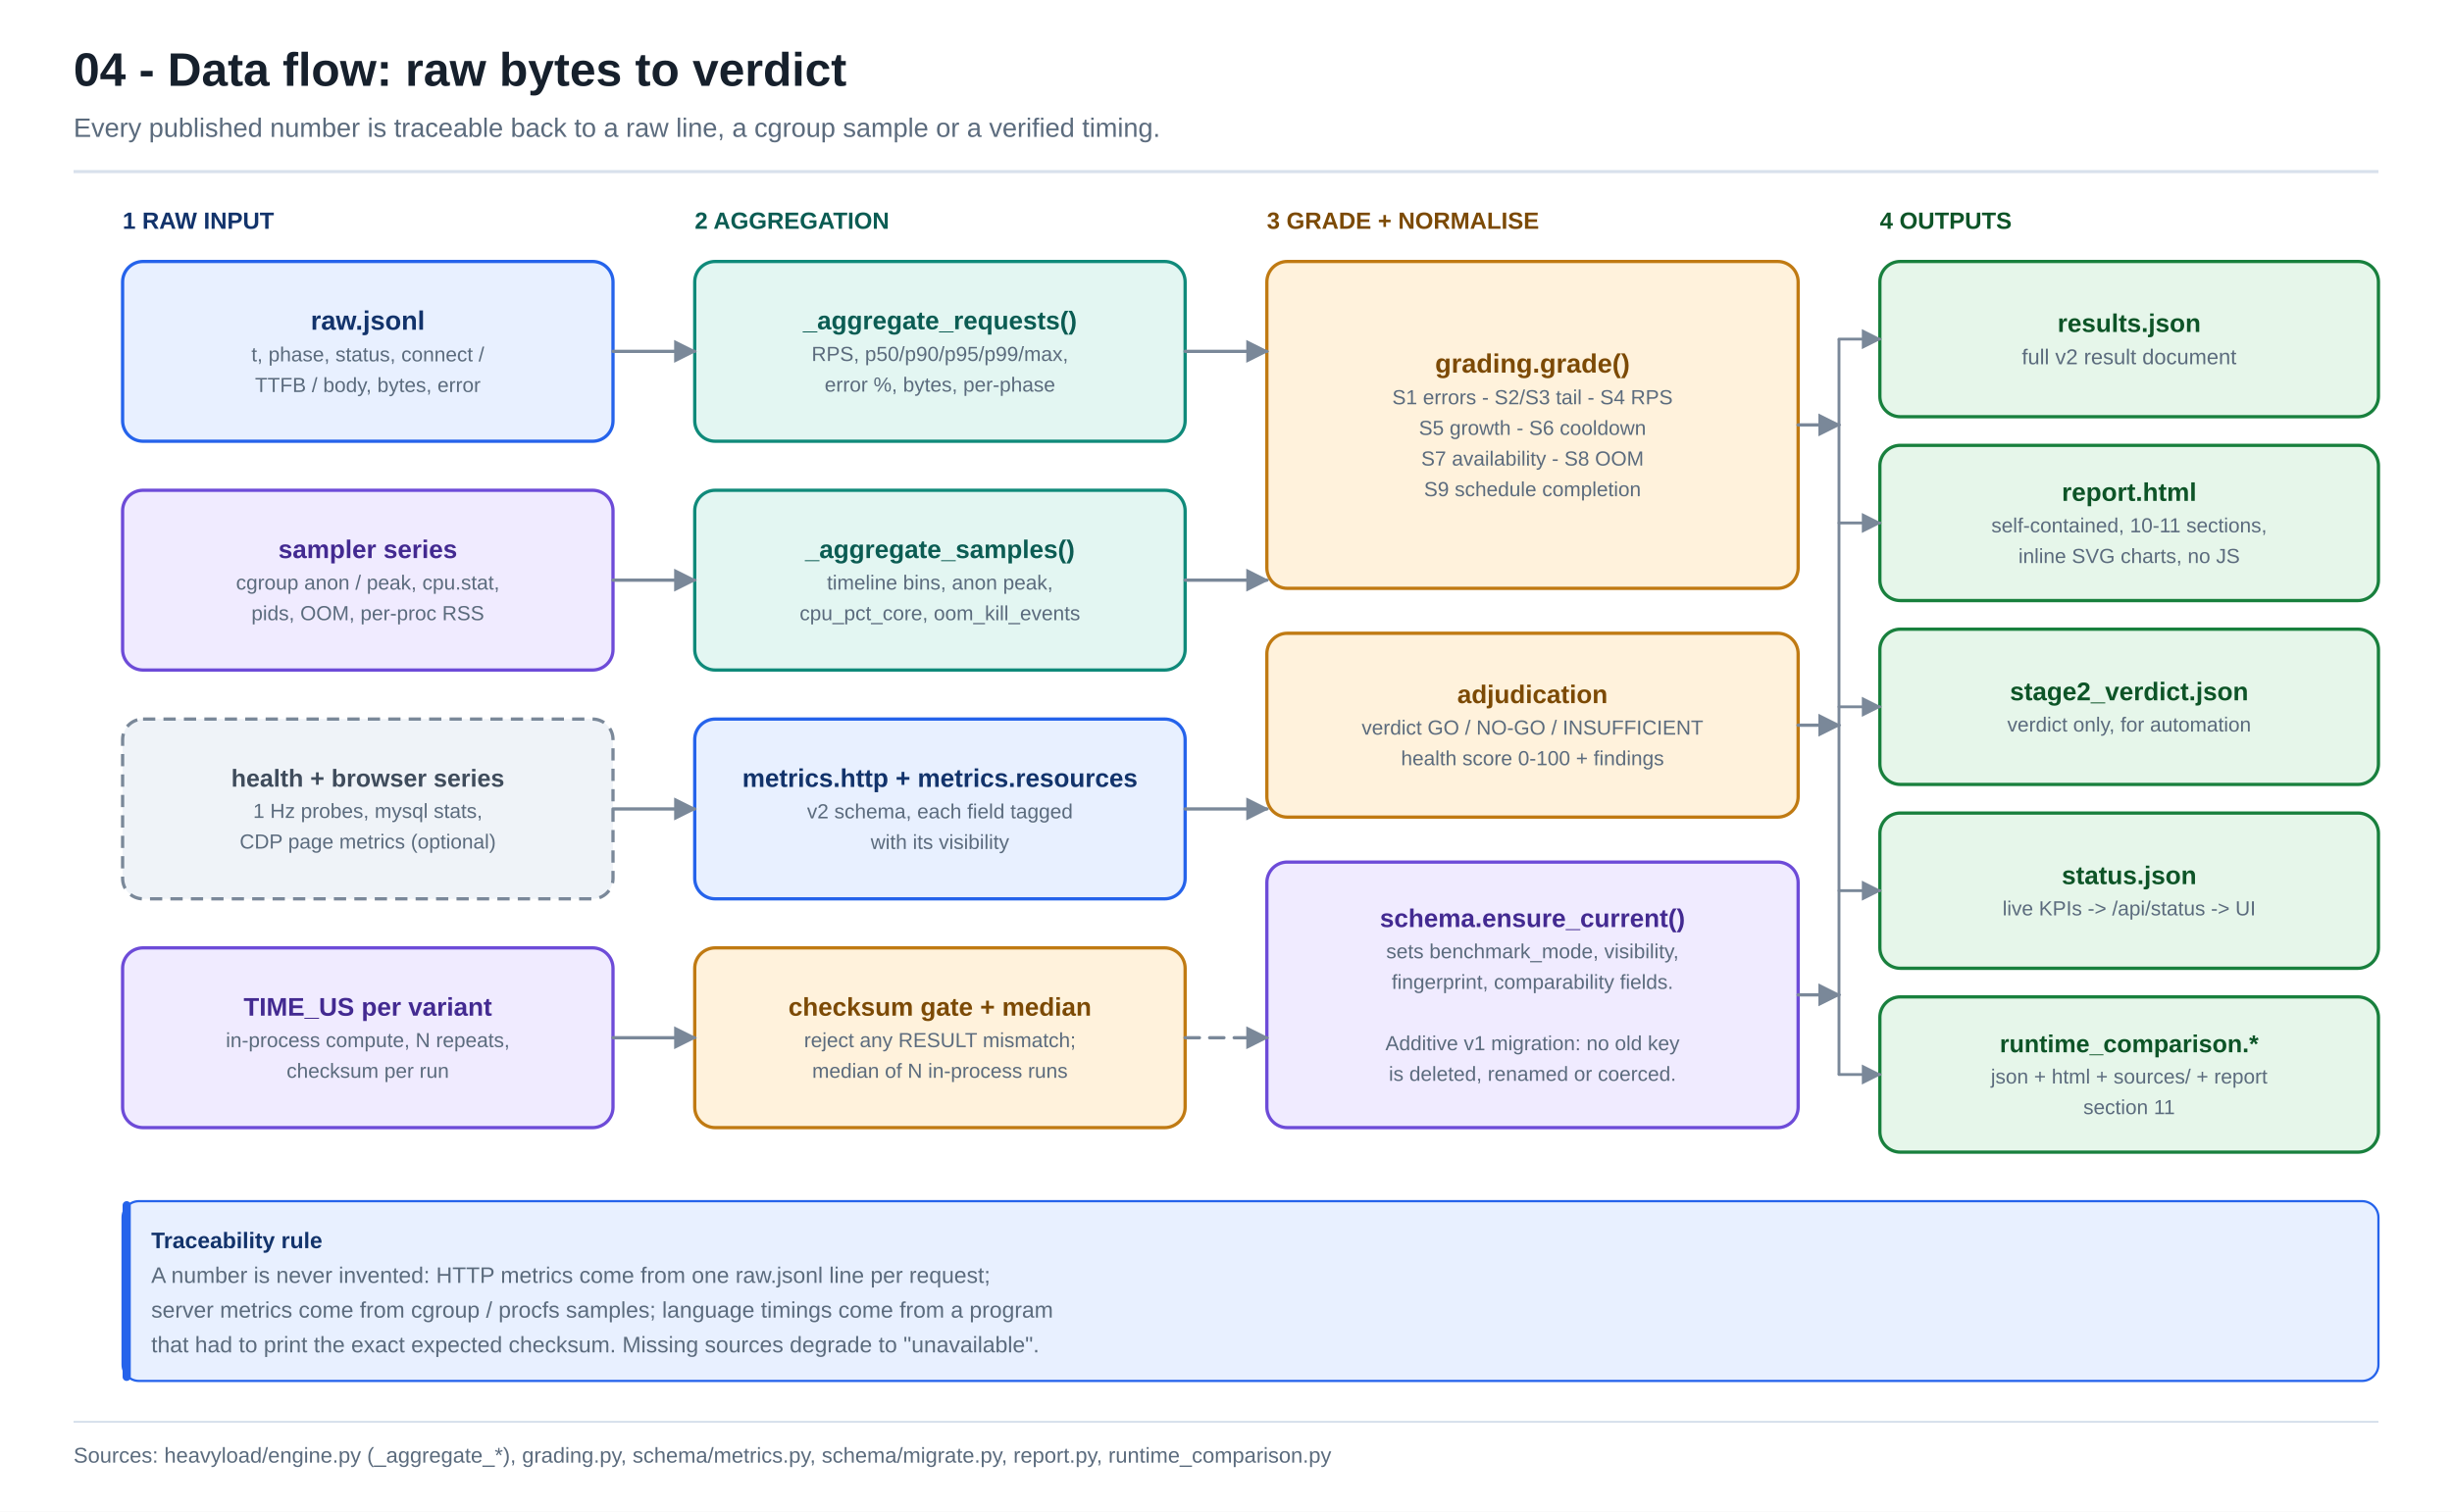
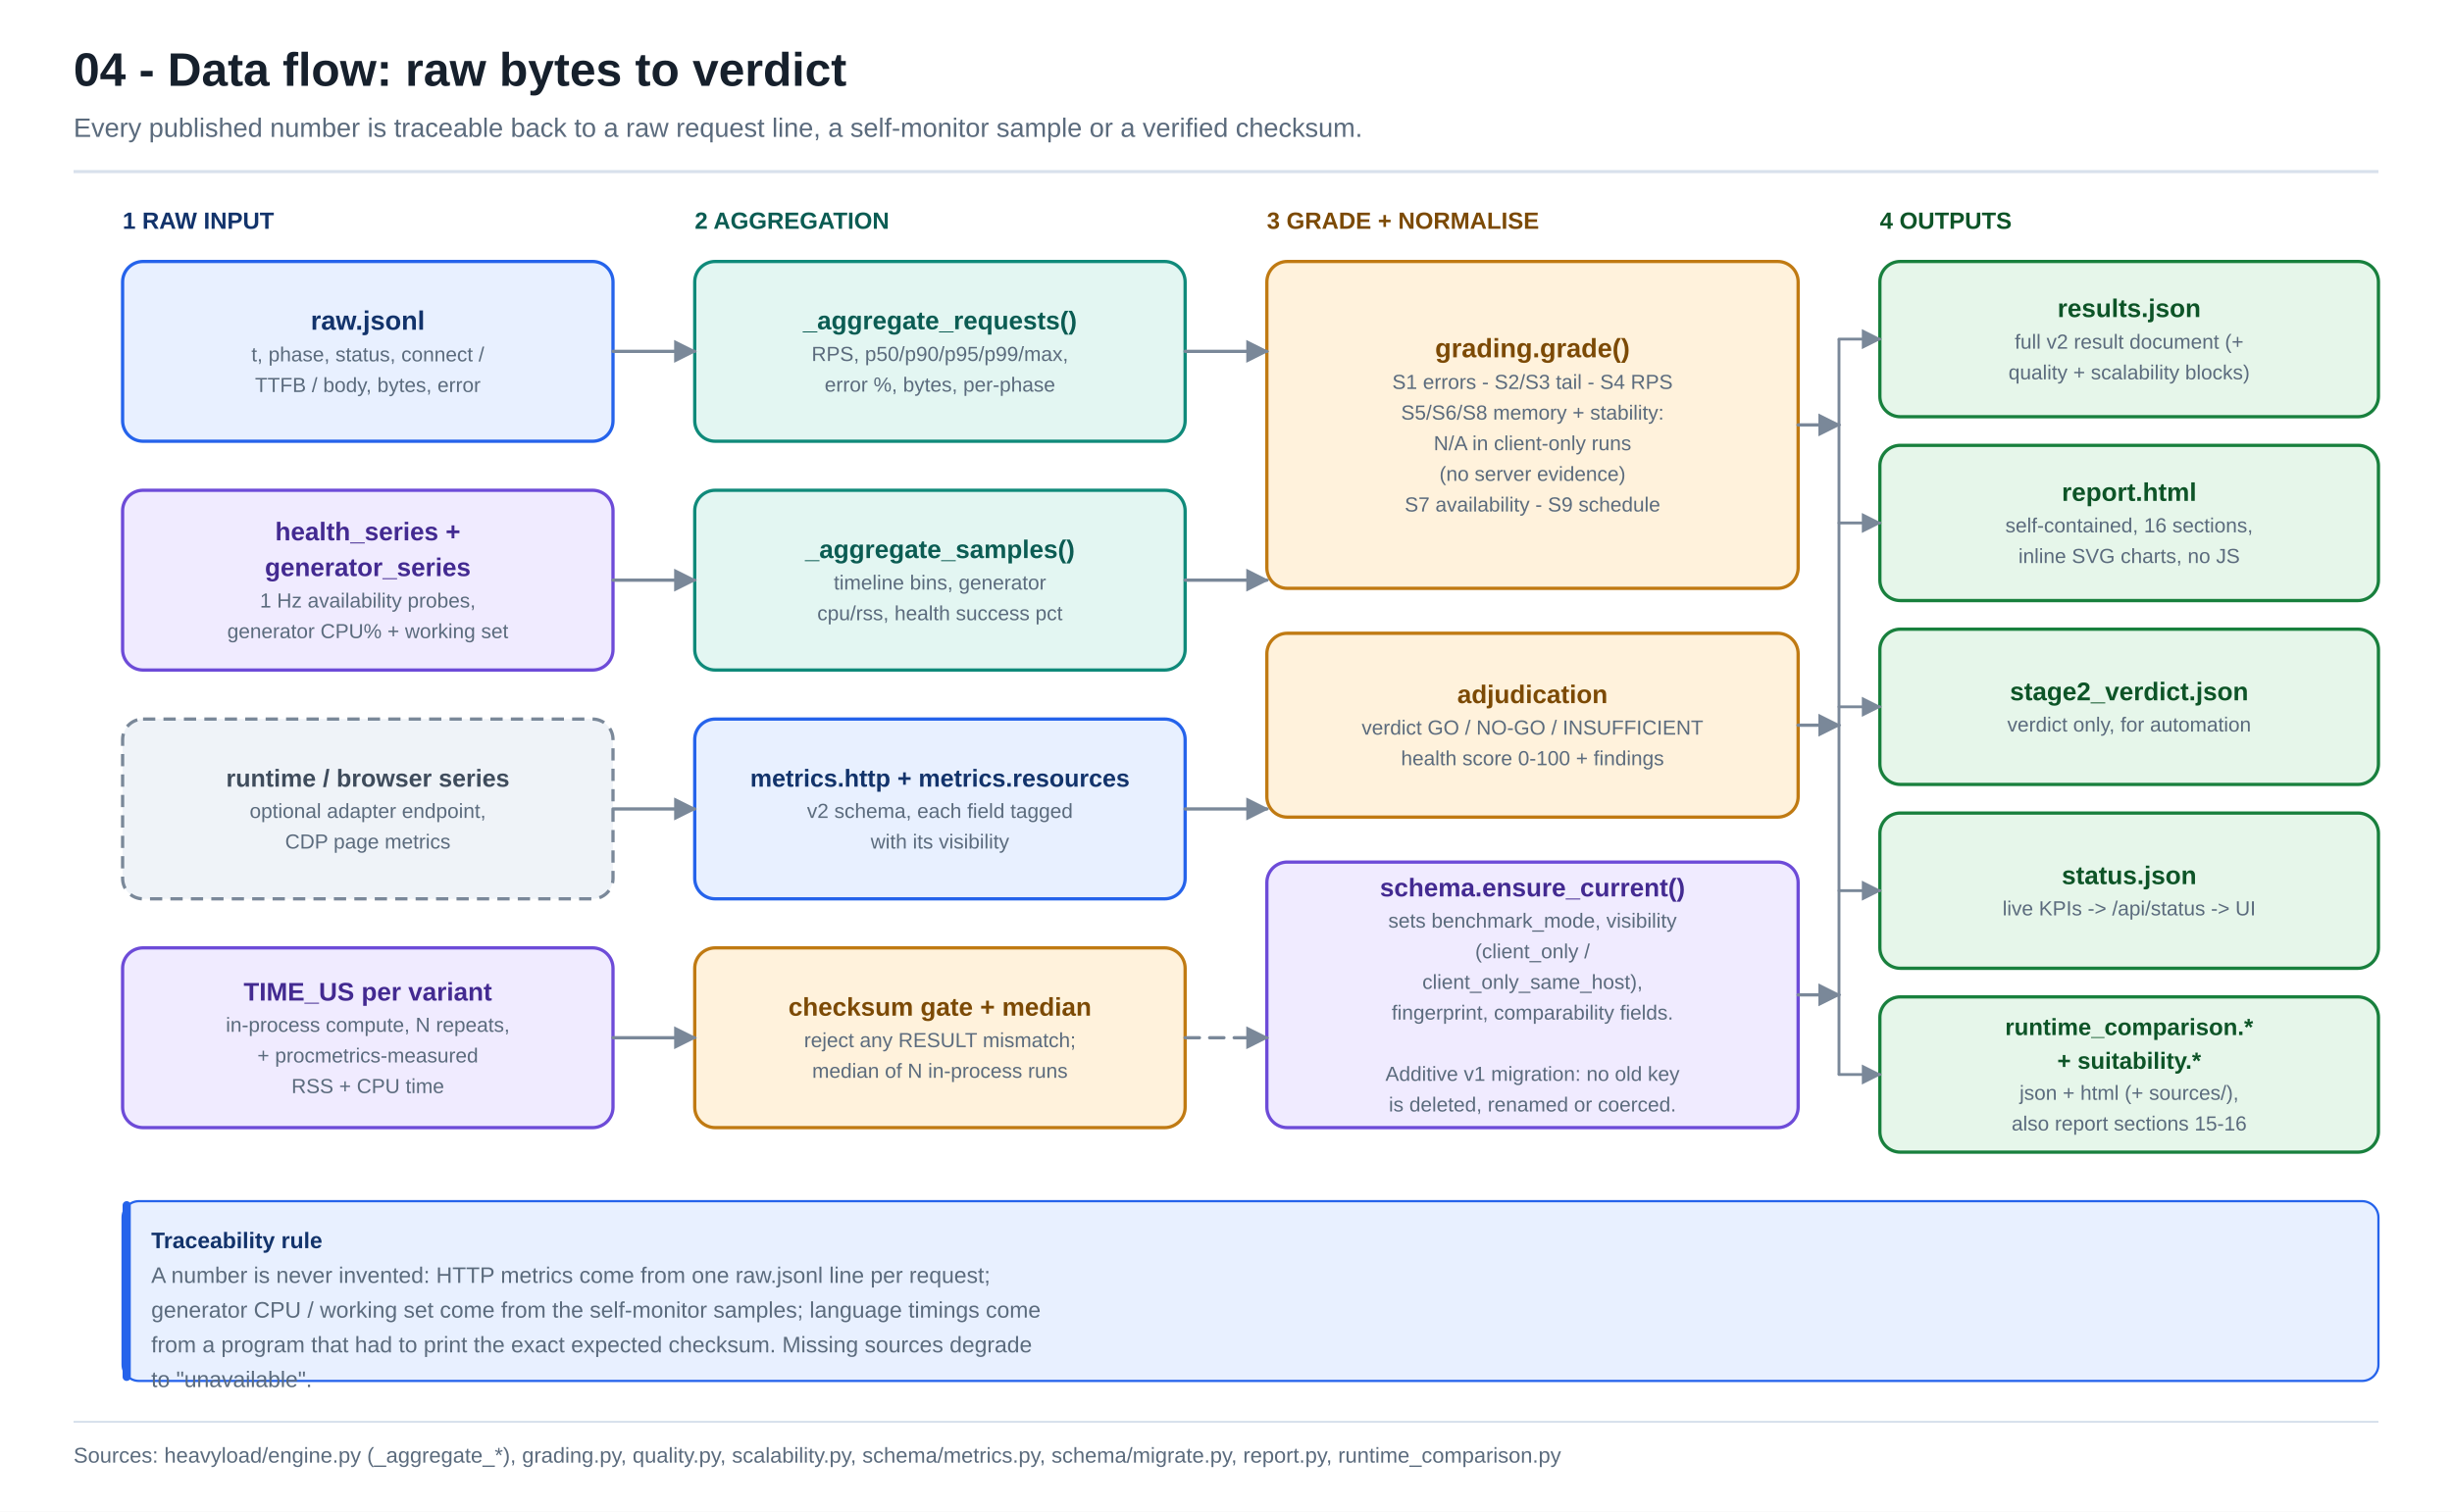
<svg xmlns="http://www.w3.org/2000/svg" width="1200" height="740" viewBox="0 0 1200 740" role="img" aria-labelledby="ttl dsc">
  <defs>
    <marker id="ar_blue" viewBox="0 0 10 10" refX="9" refY="5" markerWidth="7" markerHeight="7" orient="auto-start-reverse">
      <path d="M0,0 L10,5 L0,10 z" fill="#2563eb" />
    </marker>
    <marker id="ar_teal" viewBox="0 0 10 10" refX="9" refY="5" markerWidth="7" markerHeight="7" orient="auto-start-reverse">
      <path d="M0,0 L10,5 L0,10 z" fill="#0f8a7a" />
    </marker>
    <marker id="ar_violet" viewBox="0 0 10 10" refX="9" refY="5" markerWidth="7" markerHeight="7" orient="auto-start-reverse">
      <path d="M0,0 L10,5 L0,10 z" fill="#6d4bd8" />
    </marker>
    <marker id="ar_amber" viewBox="0 0 10 10" refX="9" refY="5" markerWidth="7" markerHeight="7" orient="auto-start-reverse">
      <path d="M0,0 L10,5 L0,10 z" fill="#c07a12" />
    </marker>
    <marker id="ar_green" viewBox="0 0 10 10" refX="9" refY="5" markerWidth="7" markerHeight="7" orient="auto-start-reverse">
      <path d="M0,0 L10,5 L0,10 z" fill="#18803d" />
    </marker>
    <marker id="ar_red" viewBox="0 0 10 10" refX="9" refY="5" markerWidth="7" markerHeight="7" orient="auto-start-reverse">
      <path d="M0,0 L10,5 L0,10 z" fill="#c0392b" />
    </marker>
    <marker id="ar_gray" viewBox="0 0 10 10" refX="9" refY="5" markerWidth="7" markerHeight="7" orient="auto-start-reverse">
      <path d="M0,0 L10,5 L0,10 z" fill="#7a8899" />
    </marker>
    <marker id="ar_ink" viewBox="0 0 10 10" refX="9" refY="5" markerWidth="7" markerHeight="7" orient="auto-start-reverse">
      <path d="M0,0 L10,5 L0,10 z" fill="#5b6b7d" />
    </marker>
  </defs>
  <rect width="1200" height="740" fill="#ffffff" />
  <text x="36" y="42" font-family="Segoe UI, Arial, Helvetica, sans-serif" font-size="23" font-weight="700" fill="#16202c">04 - Data flow: raw bytes to verdict</text>
-   <text x="36" y="67" font-family="Segoe UI, Arial, Helvetica, sans-serif" font-size="13" fill="#5b6b7d">Every published number is traceable back to a raw line, a cgroup sample or a verified timing.</text>
+   <text x="36" y="67" font-family="Segoe UI, Arial, Helvetica, sans-serif" font-size="13" fill="#5b6b7d">Every published number is traceable back to a raw request line, a self-monitor sample or a verified checksum.</text>
  <line x1="36" y1="84" x2="1164" y2="84" stroke="#d8e1ec" stroke-width="1.5" />
  <text x="60" y="112" font-family="Segoe UI, Arial, Helvetica, sans-serif" font-size="11.5" font-weight="700" fill="#12336b" text-anchor="start">1  RAW INPUT</text>
  <text x="340" y="112" font-family="Segoe UI, Arial, Helvetica, sans-serif" font-size="11.5" font-weight="700" fill="#0b5c53" text-anchor="start">2  AGGREGATION</text>
  <text x="620" y="112" font-family="Segoe UI, Arial, Helvetica, sans-serif" font-size="11.5" font-weight="700" fill="#7c4a05" text-anchor="start">3  GRADE + NORMALISE</text>
  <text x="920" y="112" font-family="Segoe UI, Arial, Helvetica, sans-serif" font-size="11.5" font-weight="700" fill="#0d5427" text-anchor="start">4  OUTPUTS</text>
  <rect x="60" y="128" width="240" height="88" rx="10" fill="#e8f0ff" stroke="#2563eb" stroke-width="1.6" />
  <text x="180.0" y="161.4" font-family="Segoe UI, Arial, Helvetica, sans-serif" font-size="13" font-weight="700" fill="#12336b" text-anchor="middle">raw.jsonl</text>
  <text x="180.0" y="176.9" font-family="Segoe UI, Arial, Helvetica, sans-serif" font-size="10" font-weight="400" fill="#5b6b7d" text-anchor="middle">t, phase, status, connect /</text>
  <text x="180.0" y="191.9" font-family="Segoe UI, Arial, Helvetica, sans-serif" font-size="10" font-weight="400" fill="#5b6b7d" text-anchor="middle">TTFB / body, bytes, error</text>
  <rect x="60" y="240" width="240" height="88" rx="10" fill="#f0ebff" stroke="#6d4bd8" stroke-width="1.6" />
-   <text x="180.0" y="273.2" font-family="Segoe UI, Arial, Helvetica, sans-serif" font-size="12.5" font-weight="700" fill="#432a91" text-anchor="middle">sampler series</text>
-   <text x="180.0" y="288.6" font-family="Segoe UI, Arial, Helvetica, sans-serif" font-size="10" font-weight="400" fill="#5b6b7d" text-anchor="middle">cgroup anon / peak, cpu.stat,</text>
-   <text x="180.0" y="303.6" font-family="Segoe UI, Arial, Helvetica, sans-serif" font-size="10" font-weight="400" fill="#5b6b7d" text-anchor="middle">pids, OOM, per-proc RSS</text>
+   <text x="180.0" y="264.5" font-family="Segoe UI, Arial, Helvetica, sans-serif" font-size="12.5" font-weight="700" fill="#432a91" text-anchor="middle">health_series +</text>
+   <text x="180.0" y="282.0" font-family="Segoe UI, Arial, Helvetica, sans-serif" font-size="12.5" font-weight="700" fill="#432a91" text-anchor="middle">generator_series</text>
+   <text x="180.0" y="297.4" font-family="Segoe UI, Arial, Helvetica, sans-serif" font-size="10" font-weight="400" fill="#5b6b7d" text-anchor="middle">1 Hz availability probes,</text>
+   <text x="180.0" y="312.4" font-family="Segoe UI, Arial, Helvetica, sans-serif" font-size="10" font-weight="400" fill="#5b6b7d" text-anchor="middle">generator CPU% + working set</text>
  <rect x="60" y="352" width="240" height="88" rx="10" fill="#eff3f8" stroke="#7a8899" stroke-width="1.6" stroke-dasharray="6 4" />
-   <text x="180.0" y="385.1" font-family="Segoe UI, Arial, Helvetica, sans-serif" font-size="12" font-weight="700" fill="#3f4c5c" text-anchor="middle">health + browser series</text>
-   <text x="180.0" y="400.4" font-family="Segoe UI, Arial, Helvetica, sans-serif" font-size="10" font-weight="400" fill="#5b6b7d" text-anchor="middle">1 Hz probes, mysql stats,</text>
-   <text x="180.0" y="415.4" font-family="Segoe UI, Arial, Helvetica, sans-serif" font-size="10" font-weight="400" fill="#5b6b7d" text-anchor="middle">CDP page metrics (optional)</text>
+   <text x="180.0" y="385.1" font-family="Segoe UI, Arial, Helvetica, sans-serif" font-size="12" font-weight="700" fill="#3f4c5c" text-anchor="middle">runtime / browser series</text>
+   <text x="180.0" y="400.4" font-family="Segoe UI, Arial, Helvetica, sans-serif" font-size="10" font-weight="400" fill="#5b6b7d" text-anchor="middle">optional adapter endpoint,</text>
+   <text x="180.0" y="415.4" font-family="Segoe UI, Arial, Helvetica, sans-serif" font-size="10" font-weight="400" fill="#5b6b7d" text-anchor="middle">CDP page metrics</text>
  <rect x="60" y="464" width="240" height="88" rx="10" fill="#f0ebff" stroke="#6d4bd8" stroke-width="1.6" />
-   <text x="180.0" y="497.2" font-family="Segoe UI, Arial, Helvetica, sans-serif" font-size="12.5" font-weight="700" fill="#432a91" text-anchor="middle">TIME_US per variant</text>
-   <text x="180.0" y="512.6" font-family="Segoe UI, Arial, Helvetica, sans-serif" font-size="10" font-weight="400" fill="#5b6b7d" text-anchor="middle">in-process compute, N repeats,</text>
-   <text x="180.0" y="527.6" font-family="Segoe UI, Arial, Helvetica, sans-serif" font-size="10" font-weight="400" fill="#5b6b7d" text-anchor="middle">checksum per run</text>
+   <text x="180.0" y="489.8" font-family="Segoe UI, Arial, Helvetica, sans-serif" font-size="12.5" font-weight="700" fill="#432a91" text-anchor="middle">TIME_US per variant</text>
+   <text x="180.0" y="505.1" font-family="Segoe UI, Arial, Helvetica, sans-serif" font-size="10" font-weight="400" fill="#5b6b7d" text-anchor="middle">in-process compute, N repeats,</text>
+   <text x="180.0" y="520.1" font-family="Segoe UI, Arial, Helvetica, sans-serif" font-size="10" font-weight="400" fill="#5b6b7d" text-anchor="middle">+ procmetrics-measured</text>
+   <text x="180.0" y="535.1" font-family="Segoe UI, Arial, Helvetica, sans-serif" font-size="10" font-weight="400" fill="#5b6b7d" text-anchor="middle">RSS + CPU time</text>
  <rect x="340" y="128" width="240" height="88" rx="10" fill="#e3f6f2" stroke="#0f8a7a" stroke-width="1.6" />
  <text x="460.0" y="161.2" font-family="Segoe UI, Arial, Helvetica, sans-serif" font-size="12.5" font-weight="700" fill="#0b5c53" text-anchor="middle">_aggregate_requests()</text>
  <text x="460.0" y="176.7" font-family="Segoe UI, Arial, Helvetica, sans-serif" font-size="10" font-weight="400" fill="#5b6b7d" text-anchor="middle">RPS, p50/p90/p95/p99/max,</text>
  <text x="460.0" y="191.7" font-family="Segoe UI, Arial, Helvetica, sans-serif" font-size="10" font-weight="400" fill="#5b6b7d" text-anchor="middle">error %, bytes, per-phase</text>
  <rect x="340" y="240" width="240" height="88" rx="10" fill="#e3f6f2" stroke="#0f8a7a" stroke-width="1.6" />
  <text x="460.0" y="273.2" font-family="Segoe UI, Arial, Helvetica, sans-serif" font-size="12.5" font-weight="700" fill="#0b5c53" text-anchor="middle">_aggregate_samples()</text>
-   <text x="460.0" y="288.6" font-family="Segoe UI, Arial, Helvetica, sans-serif" font-size="10" font-weight="400" fill="#5b6b7d" text-anchor="middle">timeline bins, anon peak,</text>
-   <text x="460.0" y="303.6" font-family="Segoe UI, Arial, Helvetica, sans-serif" font-size="10" font-weight="400" fill="#5b6b7d" text-anchor="middle">cpu_pct_core, oom_kill_events</text>
+   <text x="460.0" y="288.6" font-family="Segoe UI, Arial, Helvetica, sans-serif" font-size="10" font-weight="400" fill="#5b6b7d" text-anchor="middle">timeline bins, generator</text>
+   <text x="460.0" y="303.6" font-family="Segoe UI, Arial, Helvetica, sans-serif" font-size="10" font-weight="400" fill="#5b6b7d" text-anchor="middle">cpu/rss, health success pct</text>
  <rect x="340" y="352" width="240" height="88" rx="10" fill="#e8f0ff" stroke="#2563eb" stroke-width="1.6" />
-   <text x="460.0" y="385.2" font-family="Segoe UI, Arial, Helvetica, sans-serif" font-size="12.5" font-weight="700" fill="#12336b" text-anchor="middle">metrics.http + metrics.resources</text>
-   <text x="460.0" y="400.6" font-family="Segoe UI, Arial, Helvetica, sans-serif" font-size="10" font-weight="400" fill="#5b6b7d" text-anchor="middle">v2 schema, each field tagged</text>
-   <text x="460.0" y="415.6" font-family="Segoe UI, Arial, Helvetica, sans-serif" font-size="10" font-weight="400" fill="#5b6b7d" text-anchor="middle">with its visibility</text>
+   <text x="460.0" y="385.1" font-family="Segoe UI, Arial, Helvetica, sans-serif" font-size="12" font-weight="700" fill="#12336b" text-anchor="middle">metrics.http + metrics.resources</text>
+   <text x="460.0" y="400.4" font-family="Segoe UI, Arial, Helvetica, sans-serif" font-size="10" font-weight="400" fill="#5b6b7d" text-anchor="middle">v2 schema, each field tagged</text>
+   <text x="460.0" y="415.4" font-family="Segoe UI, Arial, Helvetica, sans-serif" font-size="10" font-weight="400" fill="#5b6b7d" text-anchor="middle">with its visibility</text>
  <rect x="340" y="464" width="240" height="88" rx="10" fill="#fff2dc" stroke="#c07a12" stroke-width="1.6" />
  <text x="460.0" y="497.2" font-family="Segoe UI, Arial, Helvetica, sans-serif" font-size="12.5" font-weight="700" fill="#7c4a05" text-anchor="middle">checksum gate + median</text>
  <text x="460.0" y="512.6" font-family="Segoe UI, Arial, Helvetica, sans-serif" font-size="10" font-weight="400" fill="#5b6b7d" text-anchor="middle">reject any RESULT mismatch;</text>
  <text x="460.0" y="527.6" font-family="Segoe UI, Arial, Helvetica, sans-serif" font-size="10" font-weight="400" fill="#5b6b7d" text-anchor="middle">median of N in-process runs</text>
  <rect x="620" y="128" width="260" height="160" rx="10" fill="#fff2dc" stroke="#c07a12" stroke-width="1.6" />
-   <text x="750.0" y="182.4" font-family="Segoe UI, Arial, Helvetica, sans-serif" font-size="13" font-weight="700" fill="#7c4a05" text-anchor="middle">grading.grade()</text>
-   <text x="750.0" y="197.9" font-family="Segoe UI, Arial, Helvetica, sans-serif" font-size="10" font-weight="400" fill="#5b6b7d" text-anchor="middle">S1 errors - S2/S3 tail - S4 RPS</text>
-   <text x="750.0" y="212.9" font-family="Segoe UI, Arial, Helvetica, sans-serif" font-size="10" font-weight="400" fill="#5b6b7d" text-anchor="middle">S5 growth - S6 cooldown</text>
-   <text x="750.0" y="227.9" font-family="Segoe UI, Arial, Helvetica, sans-serif" font-size="10" font-weight="400" fill="#5b6b7d" text-anchor="middle">S7 availability - S8 OOM</text>
-   <text x="750.0" y="242.9" font-family="Segoe UI, Arial, Helvetica, sans-serif" font-size="10" font-weight="400" fill="#5b6b7d" text-anchor="middle">S9 schedule completion</text>
+   <text x="750.0" y="174.9" font-family="Segoe UI, Arial, Helvetica, sans-serif" font-size="13" font-weight="700" fill="#7c4a05" text-anchor="middle">grading.grade()</text>
+   <text x="750.0" y="190.4" font-family="Segoe UI, Arial, Helvetica, sans-serif" font-size="10" font-weight="400" fill="#5b6b7d" text-anchor="middle">S1 errors - S2/S3 tail - S4 RPS</text>
+   <text x="750.0" y="205.4" font-family="Segoe UI, Arial, Helvetica, sans-serif" font-size="10" font-weight="400" fill="#5b6b7d" text-anchor="middle">S5/S6/S8 memory + stability:</text>
+   <text x="750.0" y="220.4" font-family="Segoe UI, Arial, Helvetica, sans-serif" font-size="10" font-weight="400" fill="#5b6b7d" text-anchor="middle">N/A in client-only runs</text>
+   <text x="750.0" y="235.4" font-family="Segoe UI, Arial, Helvetica, sans-serif" font-size="10" font-weight="400" fill="#5b6b7d" text-anchor="middle">(no server evidence)</text>
+   <text x="750.0" y="250.4" font-family="Segoe UI, Arial, Helvetica, sans-serif" font-size="10" font-weight="400" fill="#5b6b7d" text-anchor="middle">S7 availability - S9 schedule</text>
  <rect x="620" y="310" width="260" height="90" rx="10" fill="#fff2dc" stroke="#c07a12" stroke-width="1.6" />
  <text x="750.0" y="344.2" font-family="Segoe UI, Arial, Helvetica, sans-serif" font-size="12.5" font-weight="700" fill="#7c4a05" text-anchor="middle">adjudication</text>
  <text x="750.0" y="359.6" font-family="Segoe UI, Arial, Helvetica, sans-serif" font-size="10" font-weight="400" fill="#5b6b7d" text-anchor="middle">verdict GO / NO-GO / INSUFFICIENT</text>
  <text x="750.0" y="374.6" font-family="Segoe UI, Arial, Helvetica, sans-serif" font-size="10" font-weight="400" fill="#5b6b7d" text-anchor="middle">health score 0-100 + findings</text>
  <rect x="620" y="422" width="260" height="130" rx="10" fill="#f0ebff" stroke="#6d4bd8" stroke-width="1.6" />
-   <text x="750.0" y="453.8" font-family="Segoe UI, Arial, Helvetica, sans-serif" font-size="12.5" font-weight="700" fill="#432a91" text-anchor="middle">schema.ensure_current()</text>
-   <text x="750.0" y="469.1" font-family="Segoe UI, Arial, Helvetica, sans-serif" font-size="10" font-weight="400" fill="#5b6b7d" text-anchor="middle">sets benchmark_mode, visibility,</text>
-   <text x="750.0" y="484.1" font-family="Segoe UI, Arial, Helvetica, sans-serif" font-size="10" font-weight="400" fill="#5b6b7d" text-anchor="middle">fingerprint, comparability fields.</text>
-   <text x="750.0" y="499.1" font-family="Segoe UI, Arial, Helvetica, sans-serif" font-size="10" font-weight="400" fill="#5b6b7d" text-anchor="middle" />
-   <text x="750.0" y="514.1" font-family="Segoe UI, Arial, Helvetica, sans-serif" font-size="10" font-weight="400" fill="#5b6b7d" text-anchor="middle">Additive v1 migration: no old key</text>
-   <text x="750.0" y="529.1" font-family="Segoe UI, Arial, Helvetica, sans-serif" font-size="10" font-weight="400" fill="#5b6b7d" text-anchor="middle">is deleted, renamed or coerced.</text>
+   <text x="750.0" y="438.8" font-family="Segoe UI, Arial, Helvetica, sans-serif" font-size="12.5" font-weight="700" fill="#432a91" text-anchor="middle">schema.ensure_current()</text>
+   <text x="750.0" y="454.1" font-family="Segoe UI, Arial, Helvetica, sans-serif" font-size="10" font-weight="400" fill="#5b6b7d" text-anchor="middle">sets benchmark_mode, visibility</text>
+   <text x="750.0" y="469.1" font-family="Segoe UI, Arial, Helvetica, sans-serif" font-size="10" font-weight="400" fill="#5b6b7d" text-anchor="middle">(client_only /</text>
+   <text x="750.0" y="484.1" font-family="Segoe UI, Arial, Helvetica, sans-serif" font-size="10" font-weight="400" fill="#5b6b7d" text-anchor="middle">client_only_same_host),</text>
+   <text x="750.0" y="499.1" font-family="Segoe UI, Arial, Helvetica, sans-serif" font-size="10" font-weight="400" fill="#5b6b7d" text-anchor="middle">fingerprint, comparability fields.</text>
+   <text x="750.0" y="514.1" font-family="Segoe UI, Arial, Helvetica, sans-serif" font-size="10" font-weight="400" fill="#5b6b7d" text-anchor="middle" />
+   <text x="750.0" y="529.1" font-family="Segoe UI, Arial, Helvetica, sans-serif" font-size="10" font-weight="400" fill="#5b6b7d" text-anchor="middle">Additive v1 migration: no old key</text>
+   <text x="750.0" y="544.1" font-family="Segoe UI, Arial, Helvetica, sans-serif" font-size="10" font-weight="400" fill="#5b6b7d" text-anchor="middle">is deleted, renamed or coerced.</text>
  <rect x="920" y="128" width="244" height="76" rx="10" fill="#e6f6ea" stroke="#18803d" stroke-width="1.6" />
-   <text x="1042.0" y="162.5" font-family="Segoe UI, Arial, Helvetica, sans-serif" font-size="12.5" font-weight="700" fill="#0d5427" text-anchor="middle">results.json</text>
-   <text x="1042.0" y="178.3" font-family="Segoe UI, Arial, Helvetica, sans-serif" font-size="10.5" font-weight="400" fill="#5b6b7d" text-anchor="middle">full v2 result document</text>
+   <text x="1042.0" y="155.2" font-family="Segoe UI, Arial, Helvetica, sans-serif" font-size="12.5" font-weight="700" fill="#0d5427" text-anchor="middle">results.json</text>
+   <text x="1042.0" y="170.7" font-family="Segoe UI, Arial, Helvetica, sans-serif" font-size="10" font-weight="400" fill="#5b6b7d" text-anchor="middle">full v2 result document (+</text>
+   <text x="1042.0" y="185.7" font-family="Segoe UI, Arial, Helvetica, sans-serif" font-size="10" font-weight="400" fill="#5b6b7d" text-anchor="middle">quality + scalability blocks)</text>
  <rect x="920" y="218" width="244" height="76" rx="10" fill="#e6f6ea" stroke="#18803d" stroke-width="1.6" />
  <text x="1042.0" y="245.2" font-family="Segoe UI, Arial, Helvetica, sans-serif" font-size="12.5" font-weight="700" fill="#0d5427" text-anchor="middle">report.html</text>
-   <text x="1042.0" y="260.6" font-family="Segoe UI, Arial, Helvetica, sans-serif" font-size="10" font-weight="400" fill="#5b6b7d" text-anchor="middle">self-contained, 10-11 sections,</text>
+   <text x="1042.0" y="260.6" font-family="Segoe UI, Arial, Helvetica, sans-serif" font-size="10" font-weight="400" fill="#5b6b7d" text-anchor="middle">self-contained, 16 sections,</text>
  <text x="1042.0" y="275.6" font-family="Segoe UI, Arial, Helvetica, sans-serif" font-size="10" font-weight="400" fill="#5b6b7d" text-anchor="middle">inline SVG charts, no JS</text>
  <rect x="920" y="308" width="244" height="76" rx="10" fill="#e6f6ea" stroke="#18803d" stroke-width="1.6" />
  <text x="1042.0" y="342.8" font-family="Segoe UI, Arial, Helvetica, sans-serif" font-size="12.5" font-weight="700" fill="#0d5427" text-anchor="middle">stage2_verdict.json</text>
  <text x="1042.0" y="358.1" font-family="Segoe UI, Arial, Helvetica, sans-serif" font-size="10" font-weight="400" fill="#5b6b7d" text-anchor="middle">verdict only, for automation</text>
  <rect x="920" y="398" width="244" height="76" rx="10" fill="#e6f6ea" stroke="#18803d" stroke-width="1.6" />
  <text x="1042.0" y="432.8" font-family="Segoe UI, Arial, Helvetica, sans-serif" font-size="12.5" font-weight="700" fill="#0d5427" text-anchor="middle">status.json</text>
  <text x="1042.0" y="448.1" font-family="Segoe UI, Arial, Helvetica, sans-serif" font-size="10" font-weight="400" fill="#5b6b7d" text-anchor="middle">live KPIs -&gt; /api/status -&gt; UI</text>
  <rect x="920" y="488" width="244" height="76" rx="10" fill="#e6f6ea" stroke="#18803d" stroke-width="1.6" />
-   <text x="1042.0" y="515.1" font-family="Segoe UI, Arial, Helvetica, sans-serif" font-size="12" font-weight="700" fill="#0d5427" text-anchor="middle">runtime_comparison.*</text>
-   <text x="1042.0" y="530.4" font-family="Segoe UI, Arial, Helvetica, sans-serif" font-size="10" font-weight="400" fill="#5b6b7d" text-anchor="middle">json + html + sources/ + report</text>
-   <text x="1042.0" y="545.4" font-family="Segoe UI, Arial, Helvetica, sans-serif" font-size="10" font-weight="400" fill="#5b6b7d" text-anchor="middle">section 11</text>
+   <text x="1042.0" y="506.7" font-family="Segoe UI, Arial, Helvetica, sans-serif" font-size="11.5" font-weight="700" fill="#0d5427" text-anchor="middle">runtime_comparison.*</text>
+   <text x="1042.0" y="523.2" font-family="Segoe UI, Arial, Helvetica, sans-serif" font-size="11.5" font-weight="700" fill="#0d5427" text-anchor="middle">+ suitability.*</text>
+   <text x="1042.0" y="538.4" font-family="Segoe UI, Arial, Helvetica, sans-serif" font-size="10" font-weight="400" fill="#5b6b7d" text-anchor="middle">json + html (+ sources/),</text>
+   <text x="1042.0" y="553.4" font-family="Segoe UI, Arial, Helvetica, sans-serif" font-size="10" font-weight="400" fill="#5b6b7d" text-anchor="middle">also report sections 15-16</text>
  <polyline points="300.0,172.0 340.0,172.0" fill="none" stroke="#7a8899" stroke-width="1.6" stroke-linejoin="round" stroke-linecap="round" marker-end="url(#ar_gray)" />
  <polyline points="300.0,284.0 340.0,284.0" fill="none" stroke="#7a8899" stroke-width="1.6" stroke-linejoin="round" stroke-linecap="round" marker-end="url(#ar_gray)" />
  <polyline points="300.0,396.0 340.0,396.0" fill="none" stroke="#7a8899" stroke-width="1.6" stroke-linejoin="round" stroke-linecap="round" marker-end="url(#ar_gray)" />
  <polyline points="300.0,508.0 340.0,508.0" fill="none" stroke="#7a8899" stroke-width="1.6" stroke-linejoin="round" stroke-linecap="round" marker-end="url(#ar_gray)" />
  <polyline points="580.0,172.0 620.0,172.0" fill="none" stroke="#7a8899" stroke-width="1.6" stroke-linejoin="round" stroke-linecap="round" marker-end="url(#ar_gray)" />
  <polyline points="580.0,284.0 620.0,284.0" fill="none" stroke="#7a8899" stroke-width="1.6" stroke-linejoin="round" stroke-linecap="round" marker-end="url(#ar_gray)" />
  <polyline points="580.0,396.0 620.0,396.0" fill="none" stroke="#7a8899" stroke-width="1.6" stroke-linejoin="round" stroke-linecap="round" marker-end="url(#ar_gray)" />
  <polyline points="580.0,508.0 620.0,508.0" fill="none" stroke="#7a8899" stroke-width="1.6" stroke-linejoin="round" stroke-linecap="round" marker-end="url(#ar_gray)" stroke-dasharray="7 5" />
  <polyline points="880.0,208.0 900.0,208.0" fill="none" stroke="#7a8899" stroke-width="1.6" stroke-linejoin="round" stroke-linecap="round" marker-end="url(#ar_gray)" />
  <polyline points="880.0,355.0 900.0,355.0" fill="none" stroke="#7a8899" stroke-width="1.6" stroke-linejoin="round" stroke-linecap="round" marker-end="url(#ar_gray)" />
  <polyline points="880.0,487.0 900.0,487.0" fill="none" stroke="#7a8899" stroke-width="1.6" stroke-linejoin="round" stroke-linecap="round" marker-end="url(#ar_gray)" />
  <line x1="900" y1="166" x2="900" y2="526" stroke="#7a8899" stroke-width="1.4" />
  <polyline points="900.0,166.0 920.0,166.0" fill="none" stroke="#7a8899" stroke-width="1.4" stroke-linejoin="round" stroke-linecap="round" marker-end="url(#ar_gray)" />
  <polyline points="900.0,256.0 920.0,256.0" fill="none" stroke="#7a8899" stroke-width="1.4" stroke-linejoin="round" stroke-linecap="round" marker-end="url(#ar_gray)" />
  <polyline points="900.0,346.0 920.0,346.0" fill="none" stroke="#7a8899" stroke-width="1.4" stroke-linejoin="round" stroke-linecap="round" marker-end="url(#ar_gray)" />
  <polyline points="900.0,436.0 920.0,436.0" fill="none" stroke="#7a8899" stroke-width="1.4" stroke-linejoin="round" stroke-linecap="round" marker-end="url(#ar_gray)" />
  <polyline points="900.0,526.0 920.0,526.0" fill="none" stroke="#7a8899" stroke-width="1.4" stroke-linejoin="round" stroke-linecap="round" marker-end="url(#ar_gray)" />
  <rect x="60" y="588" width="1104" height="88" rx="8" fill="#e8f0ff" stroke="#2563eb" stroke-width="1.1" />
  <rect x="60" y="588" width="4" height="88" rx="2" fill="#2563eb" stroke="#2563eb" stroke-width="0" />
  <text x="74" y="611" font-family="Segoe UI, Arial, Helvetica, sans-serif" font-size="11" font-weight="700" fill="#12336b" text-anchor="start">Traceability rule</text>
  <text x="74" y="628" font-family="Segoe UI, Arial, Helvetica, sans-serif" font-size="11" font-weight="400" fill="#5b6b7d" text-anchor="start">A number is never invented: HTTP metrics come from one raw.jsonl line per request;</text>
-   <text x="74" y="645" font-family="Segoe UI, Arial, Helvetica, sans-serif" font-size="11" font-weight="400" fill="#5b6b7d" text-anchor="start">server metrics come from cgroup / procfs samples; language timings come from a program</text>
-   <text x="74" y="662" font-family="Segoe UI, Arial, Helvetica, sans-serif" font-size="11" font-weight="400" fill="#5b6b7d" text-anchor="start">that had to print the exact expected checksum. Missing sources degrade to "unavailable".</text>
+   <text x="74" y="645" font-family="Segoe UI, Arial, Helvetica, sans-serif" font-size="11" font-weight="400" fill="#5b6b7d" text-anchor="start">generator CPU / working set come from the self-monitor samples; language timings come</text>
+   <text x="74" y="662" font-family="Segoe UI, Arial, Helvetica, sans-serif" font-size="11" font-weight="400" fill="#5b6b7d" text-anchor="start">from a program that had to print the exact expected checksum. Missing sources degrade</text>
+   <text x="74" y="679" font-family="Segoe UI, Arial, Helvetica, sans-serif" font-size="11" font-weight="400" fill="#5b6b7d" text-anchor="start">to "unavailable".</text>
  <line x1="36" y1="696" x2="1164" y2="696" stroke="#d8e1ec" stroke-width="1" />
-   <text x="36" y="716" font-family="Segoe UI, Arial, Helvetica, sans-serif" font-size="10.5" font-weight="400" fill="#5b6b7d" text-anchor="start">Sources: heavyload/engine.py (_aggregate_*), grading.py, schema/metrics.py, schema/migrate.py, report.py, runtime_comparison.py</text>
+   <text x="36" y="716" font-family="Segoe UI, Arial, Helvetica, sans-serif" font-size="10.5" font-weight="400" fill="#5b6b7d" text-anchor="start">Sources: heavyload/engine.py (_aggregate_*), grading.py, quality.py, scalability.py, schema/metrics.py, schema/migrate.py, report.py, runtime_comparison.py</text>
</svg>
